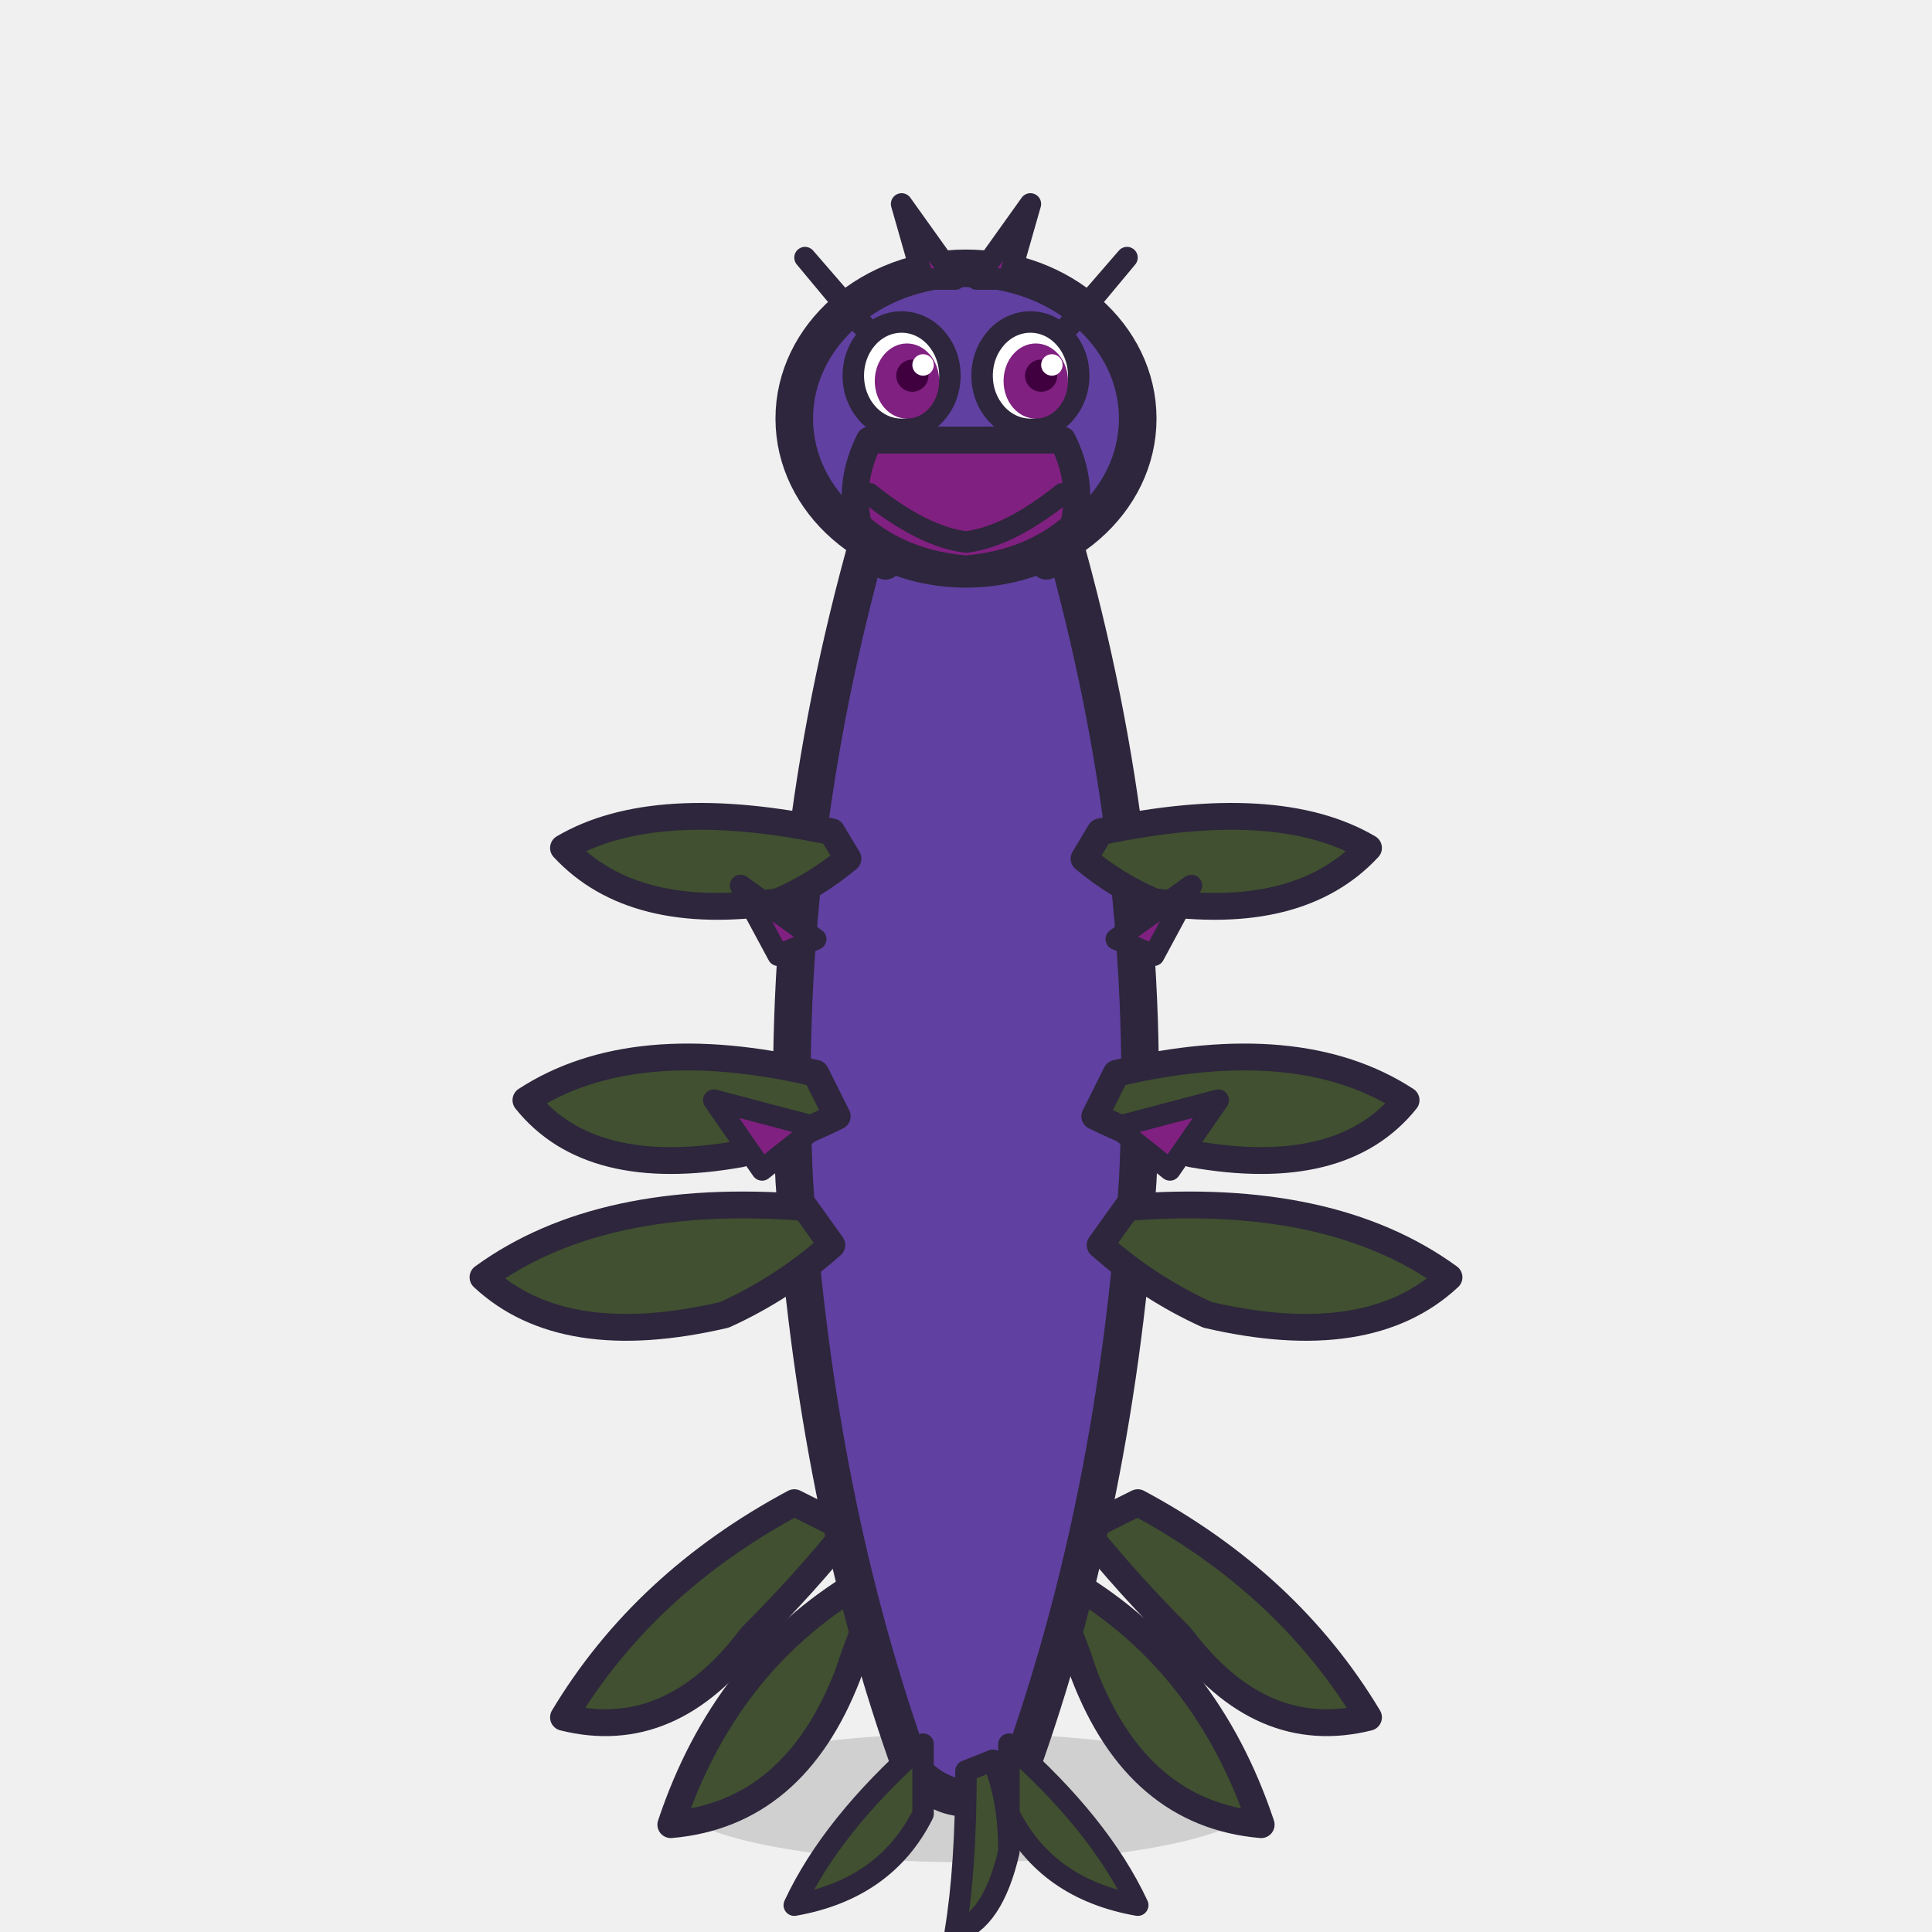
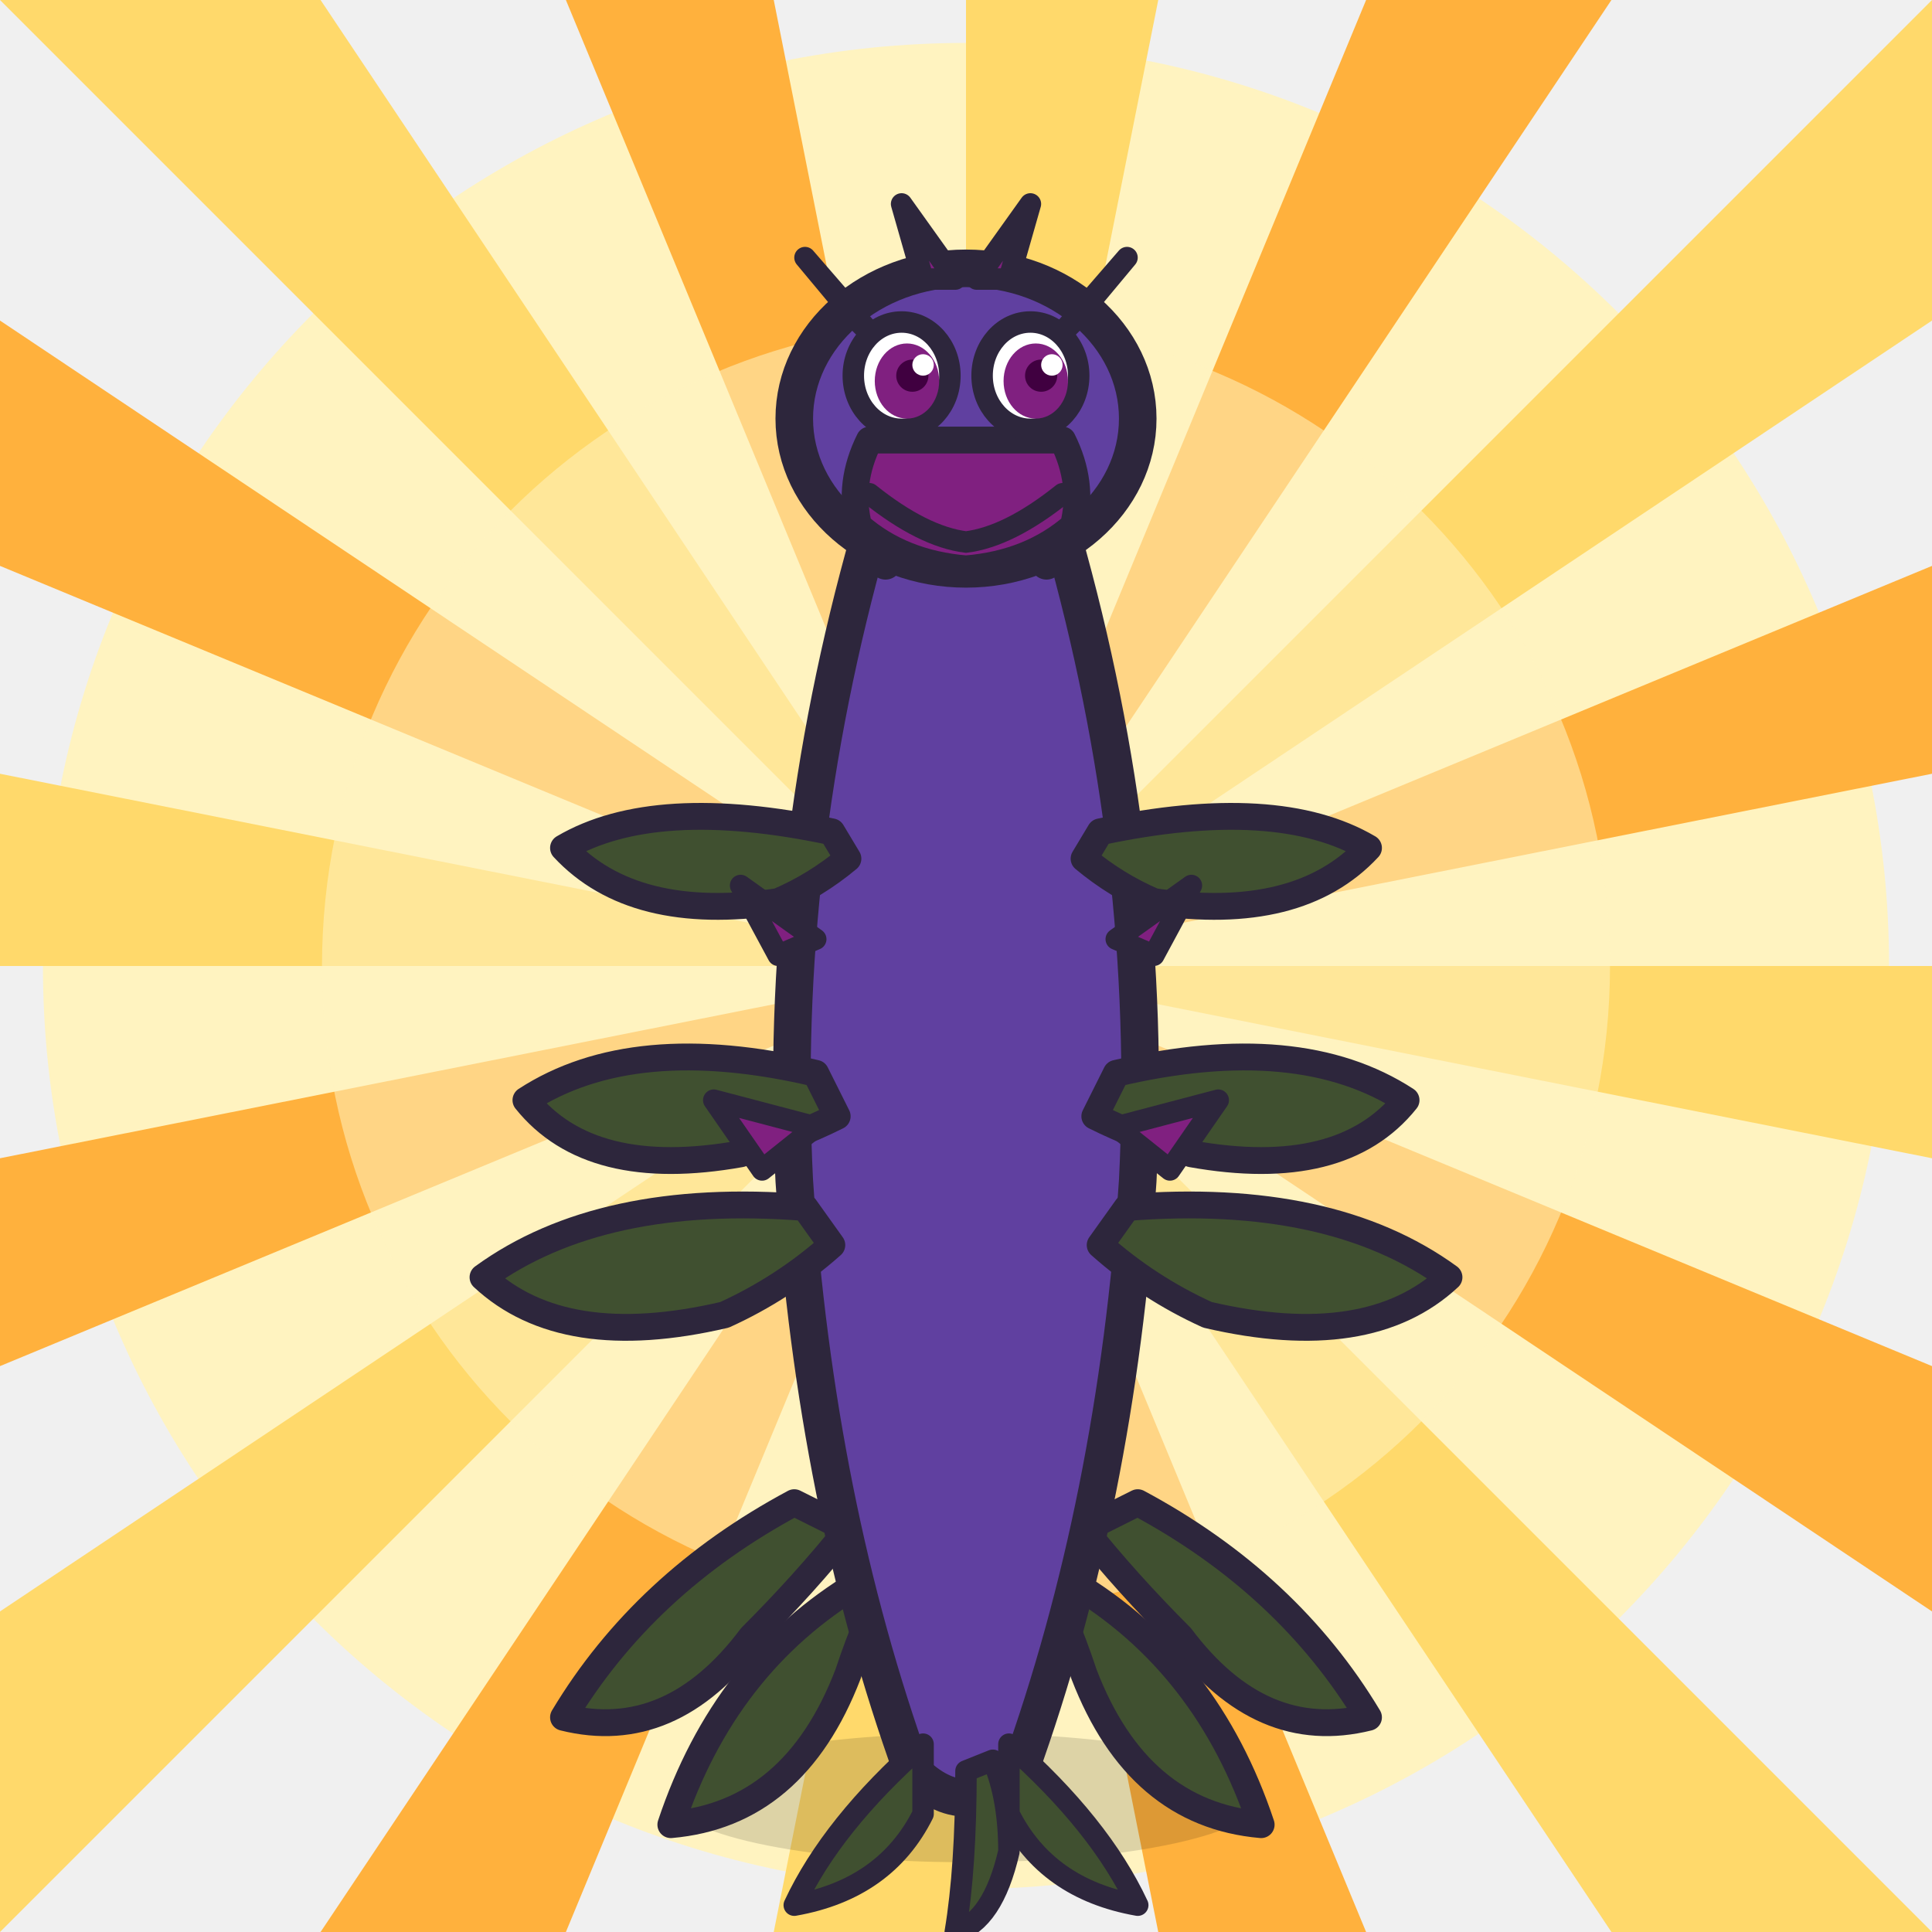
<svg xmlns="http://www.w3.org/2000/svg" viewBox="0 0 360 360">
+   <g id="mega-burst">
+     <circle cx="180" cy="180" r="172" fill="#fff3c0" />
+     <polygon points="180,180 450.0,180.0 444.8,232.7" fill="#ffd96b" />
+     <polygon points="180,180 429.4,283.3 404.5,330.0" fill="#ffb13d" />
+     <polygon points="180,180 370.9,370.9 330.0,404.5" fill="#ffd96b" />
+     <polygon points="180,180 283.3,429.4 232.7,444.8" fill="#ffb13d" />
+     <polygon points="180,180 180.0,450.0 127.3,444.8" fill="#ffd96b" />
+     <polygon points="180,180 76.7,429.4 30.0,404.5" fill="#ffb13d" />
+     <polygon points="180,180 -10.9,370.9 -44.5,330.0" fill="#ffd96b" />
+     <polygon points="180,180 -69.4,283.3 -84.8,232.7" fill="#ffb13d" />
+     <polygon points="180,180 -90.0,180.0 -84.8,127.3" fill="#ffd96b" />
+     <polygon points="180,180 -69.4,76.7 -44.5,30.0" fill="#ffb13d" />
+     <polygon points="180,180 -10.9,-10.9 30.0,-44.5" fill="#ffd96b" />
+     <polygon points="180,180 76.7,-69.4 127.3,-84.8" fill="#ffb13d" />
+     <polygon points="180,180 180.0,-90.0 232.7,-84.8" fill="#ffd96b" />
+     <polygon points="180,180 283.3,-69.4 330.0,-44.5" fill="#ffb13d" />
+     <polygon points="180,180 370.9,-10.9 404.5,30.0" fill="#ffd96b" />
+     <polygon points="180,180 429.4,76.7 444.8,127.3" fill="#ffb13d" />
+     <circle cx="180" cy="180" r="120" fill="#fff3c0" opacity="0.55" />
+   </g>
  <ellipse cx="180" cy="335" rx="55" ry="12" fill="#00000022" />
  <path d="M148 280 Q120 295 105 320 Q125 325 140 305 Q150 295 158 285 Z" fill="#405030" stroke="#2d263c" stroke-width="5" stroke-linejoin="round" stroke-linecap="round" />
  <path d="M160 295 Q135 310 125 340 Q148 338 158 312 Q162 300 165 296 Z" fill="#405030" stroke="#2d263c" stroke-width="5" stroke-linejoin="round" stroke-linecap="round" />
  <path d="M212 280 Q240 295 255 320 Q235 325 220 305 Q210 295 202 285 Z" fill="#405030" stroke="#2d263c" stroke-width="5" stroke-linejoin="round" stroke-linecap="round" />
  <path d="M200 295 Q225 310 235 340 Q212 338 202 312 Q198 300 195 296 Z" fill="#405030" stroke="#2d263c" stroke-width="5" stroke-linejoin="round" stroke-linecap="round" />
  <path d="M162 100 Q145 160 148 220 Q152 280 170 330 Q180 340 190 330 Q208 280 212 220 Q215 160 198 100 Z" fill="#6040A0" stroke="#2d263c" stroke-width="7" stroke-linejoin="round" stroke-linecap="round" />
  <path d="M152 200 Q118 192 98 205 Q110 220 138 215 Q148 212 156 208 Z" fill="#405030" stroke="#2d263c" stroke-width="5" stroke-linejoin="round" stroke-linecap="round" />
  <path d="M150 225 Q112 222 90 238 Q105 252 135 245 Q146 240 155 232 Z" fill="#405030" stroke="#2d263c" stroke-width="5" stroke-linejoin="round" stroke-linecap="round" />
  <path d="M208 200 Q242 192 262 205 Q250 220 222 215 Q212 212 204 208 Z" fill="#405030" stroke="#2d263c" stroke-width="5" stroke-linejoin="round" stroke-linecap="round" />
  <path d="M210 225 Q248 222 270 238 Q255 252 225 245 Q214 240 205 232 Z" fill="#405030" stroke="#2d263c" stroke-width="5" stroke-linejoin="round" stroke-linecap="round" />
  <path d="M155 155 Q122 148 105 158 Q118 172 145 168 Q152 165 158 160 Z" fill="#405030" stroke="#2d263c" stroke-width="5" stroke-linejoin="round" stroke-linecap="round" />
  <path d="M205 155 Q238 148 255 158 Q242 172 215 168 Q208 165 202 160 Z" fill="#405030" stroke="#2d263c" stroke-width="5" stroke-linejoin="round" stroke-linecap="round" />
  <path d="M152 175 L138 165 L145 178 Z" fill="#802080" stroke="#2d263c" stroke-width="4" stroke-linejoin="round" />
  <path d="M152 210 L133 205 L142 218 Z" fill="#802080" stroke="#2d263c" stroke-width="4" stroke-linejoin="round" />
  <path d="M208 175 L222 165 L215 178 Z" fill="#802080" stroke="#2d263c" stroke-width="4" stroke-linejoin="round" />
  <path d="M208 210 L227 205 L218 218 Z" fill="#802080" stroke="#2d263c" stroke-width="4" stroke-linejoin="round" />
  <path d="M165 105 Q170 85 180 80 Q190 85 195 105 Q192 95 180 92 Q168 95 165 105 Z" fill="#6040A0" stroke="#2d263c" stroke-width="6" stroke-linejoin="round" stroke-linecap="round" />
  <ellipse cx="180" cy="78" rx="32" ry="28" fill="#6040A0" stroke="#2d263c" stroke-width="7" stroke-linejoin="round" stroke-linecap="round" />
  <path d="M162 82 Q158 90 160 98 Q168 105 180 106 Q192 105 200 98 Q202 90 198 82 Z" fill="#802080" stroke="#2d263c" stroke-width="5" stroke-linejoin="round" stroke-linecap="round" />
  <path d="M162 92 Q172 100 180 101 Q188 100 198 92" fill="none" stroke="#2d263c" stroke-width="4" stroke-linecap="round" />
  <path d="M172 52 L168 38 L178 52 Z" fill="#802080" stroke="#2d263c" stroke-width="4" stroke-linejoin="round" />
  <path d="M188 52 L192 38 L182 52 Z" fill="#802080" stroke="#2d263c" stroke-width="4" stroke-linejoin="round" />
  <path d="M160 60 L150 48 L163 63 Z" fill="#802080" stroke="#2d263c" stroke-width="4" stroke-linejoin="round" />
  <path d="M200 60 L210 48 L197 63 Z" fill="#802080" stroke="#2d263c" stroke-width="4" stroke-linejoin="round" />
  <ellipse cx="168" cy="70" rx="9" ry="10" fill="white" stroke="#2d263c" stroke-width="4" />
  <ellipse cx="169" cy="71" rx="6" ry="7" fill="#802080" />
  <ellipse cx="170" cy="70" rx="3" ry="3" fill="#400040" />
  <circle cx="172" cy="68" r="2" fill="white" />
  <ellipse cx="192" cy="70" rx="9" ry="10" fill="white" stroke="#2d263c" stroke-width="4" />
  <ellipse cx="193" cy="71" rx="6" ry="7" fill="#802080" />
  <ellipse cx="194" cy="70" rx="3" ry="3" fill="#400040" />
  <circle cx="196" cy="68" r="2" fill="white" />
  <path d="M172 325 Q155 340 148 355 Q165 352 172 338 Z" fill="#405030" stroke="#2d263c" stroke-width="4" stroke-linejoin="round" />
  <path d="M180 330 Q180 348 178 360 Q185 358 188 345 Q188 335 185 328 Z" fill="#405030" stroke="#2d263c" stroke-width="4" stroke-linejoin="round" />
  <path d="M188 325 Q205 340 212 355 Q195 352 188 338 Z" fill="#405030" stroke="#2d263c" stroke-width="4" stroke-linejoin="round" />
</svg>
